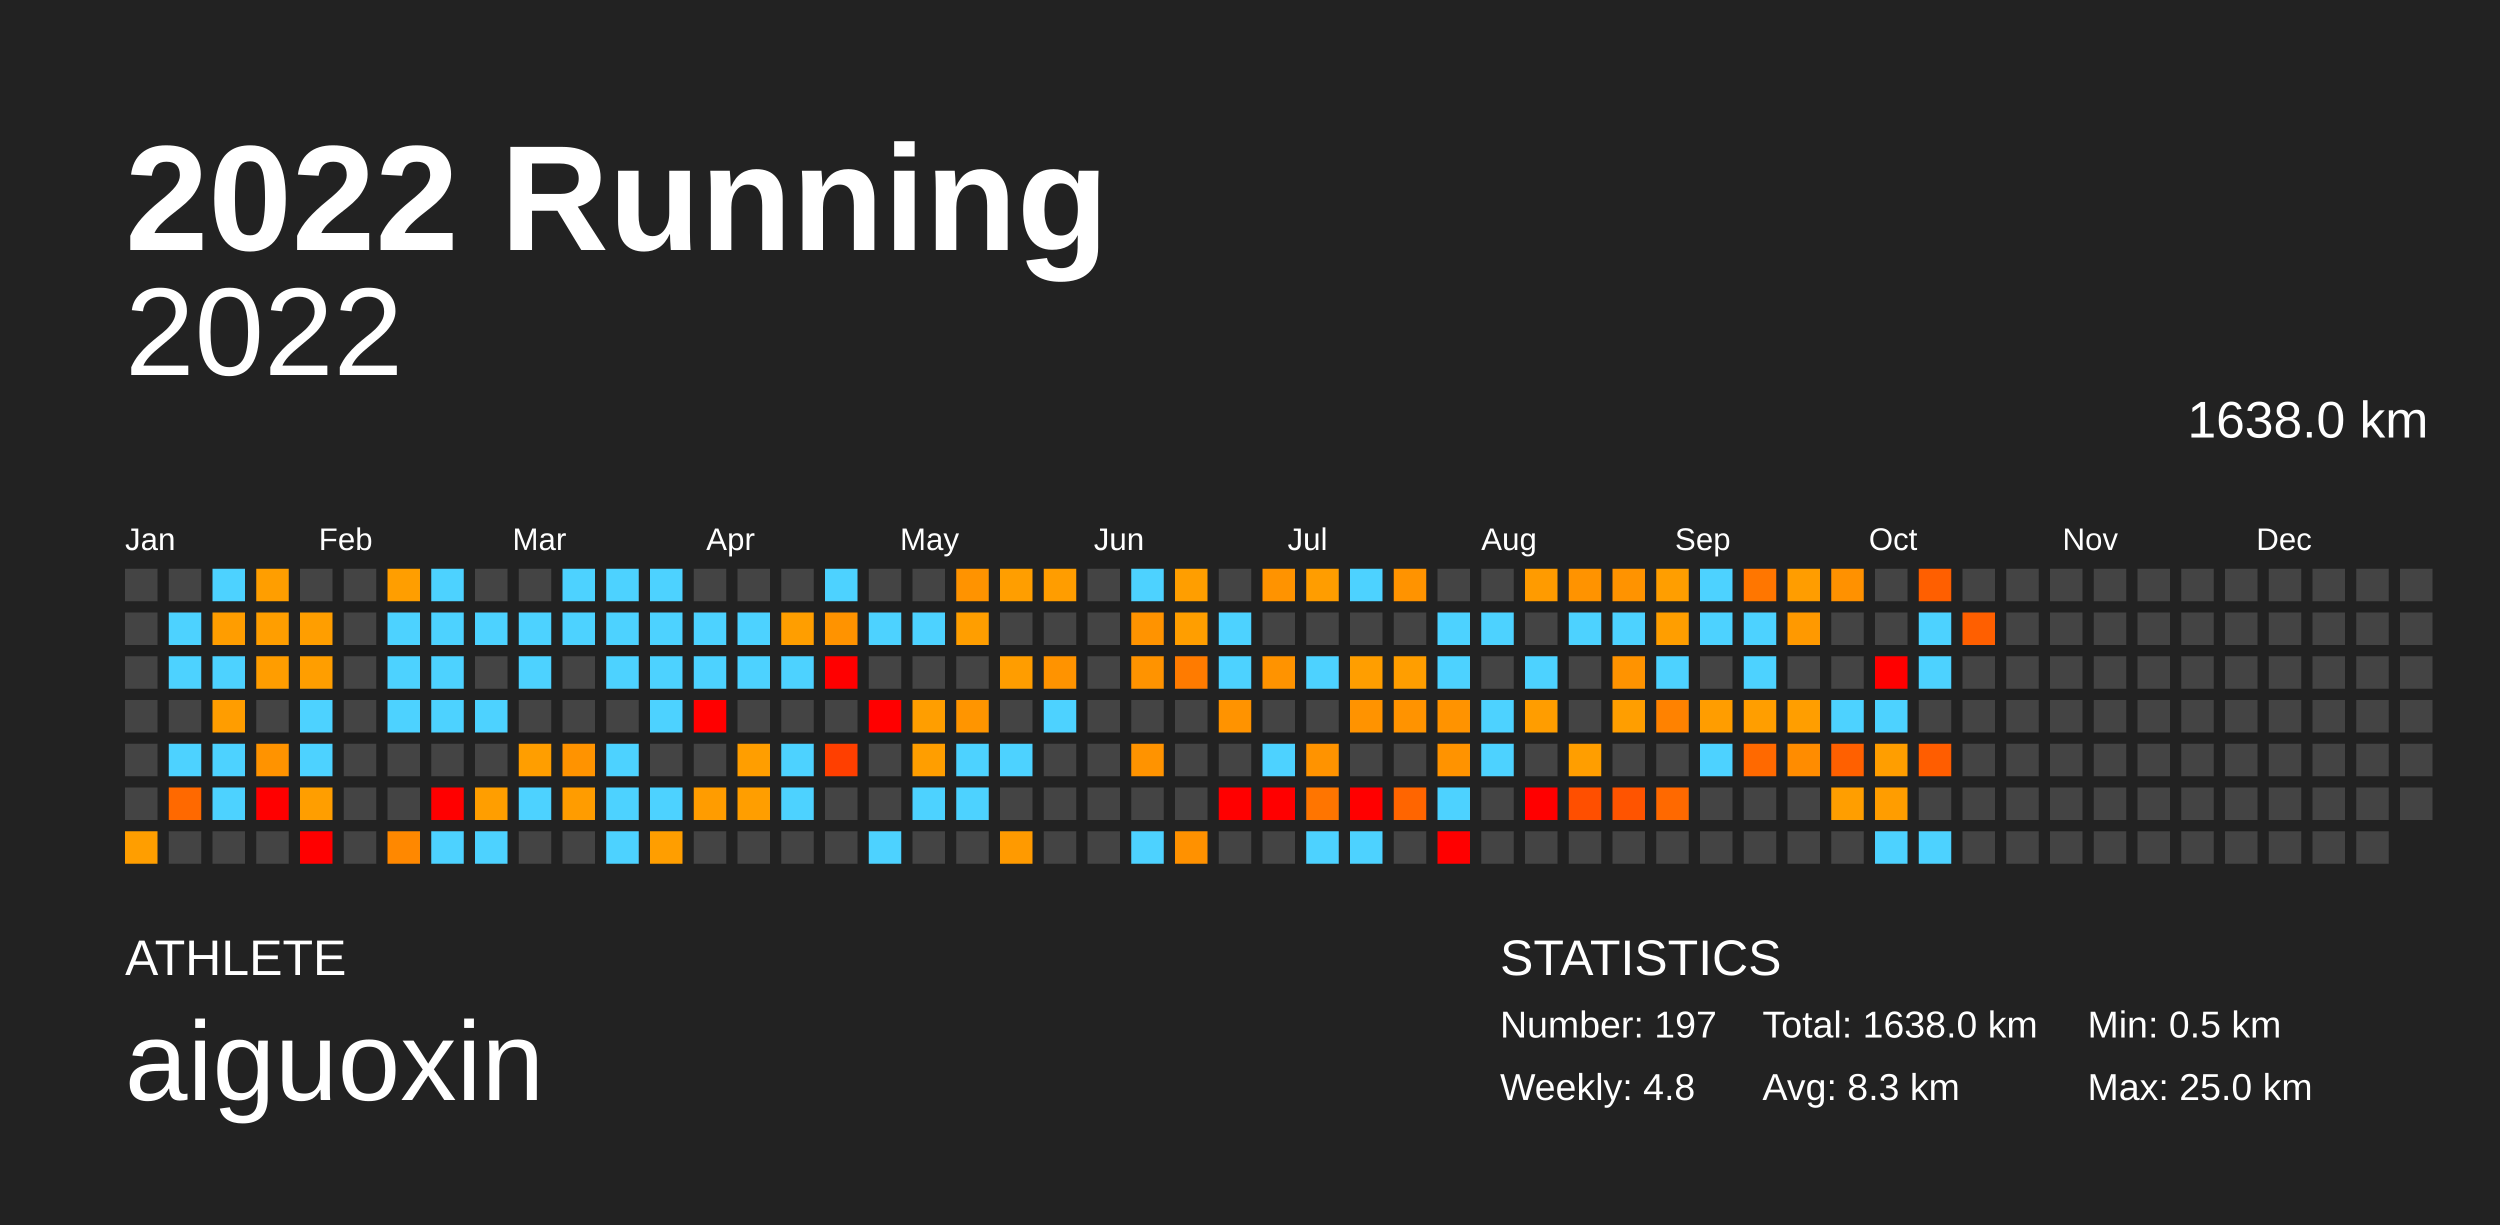
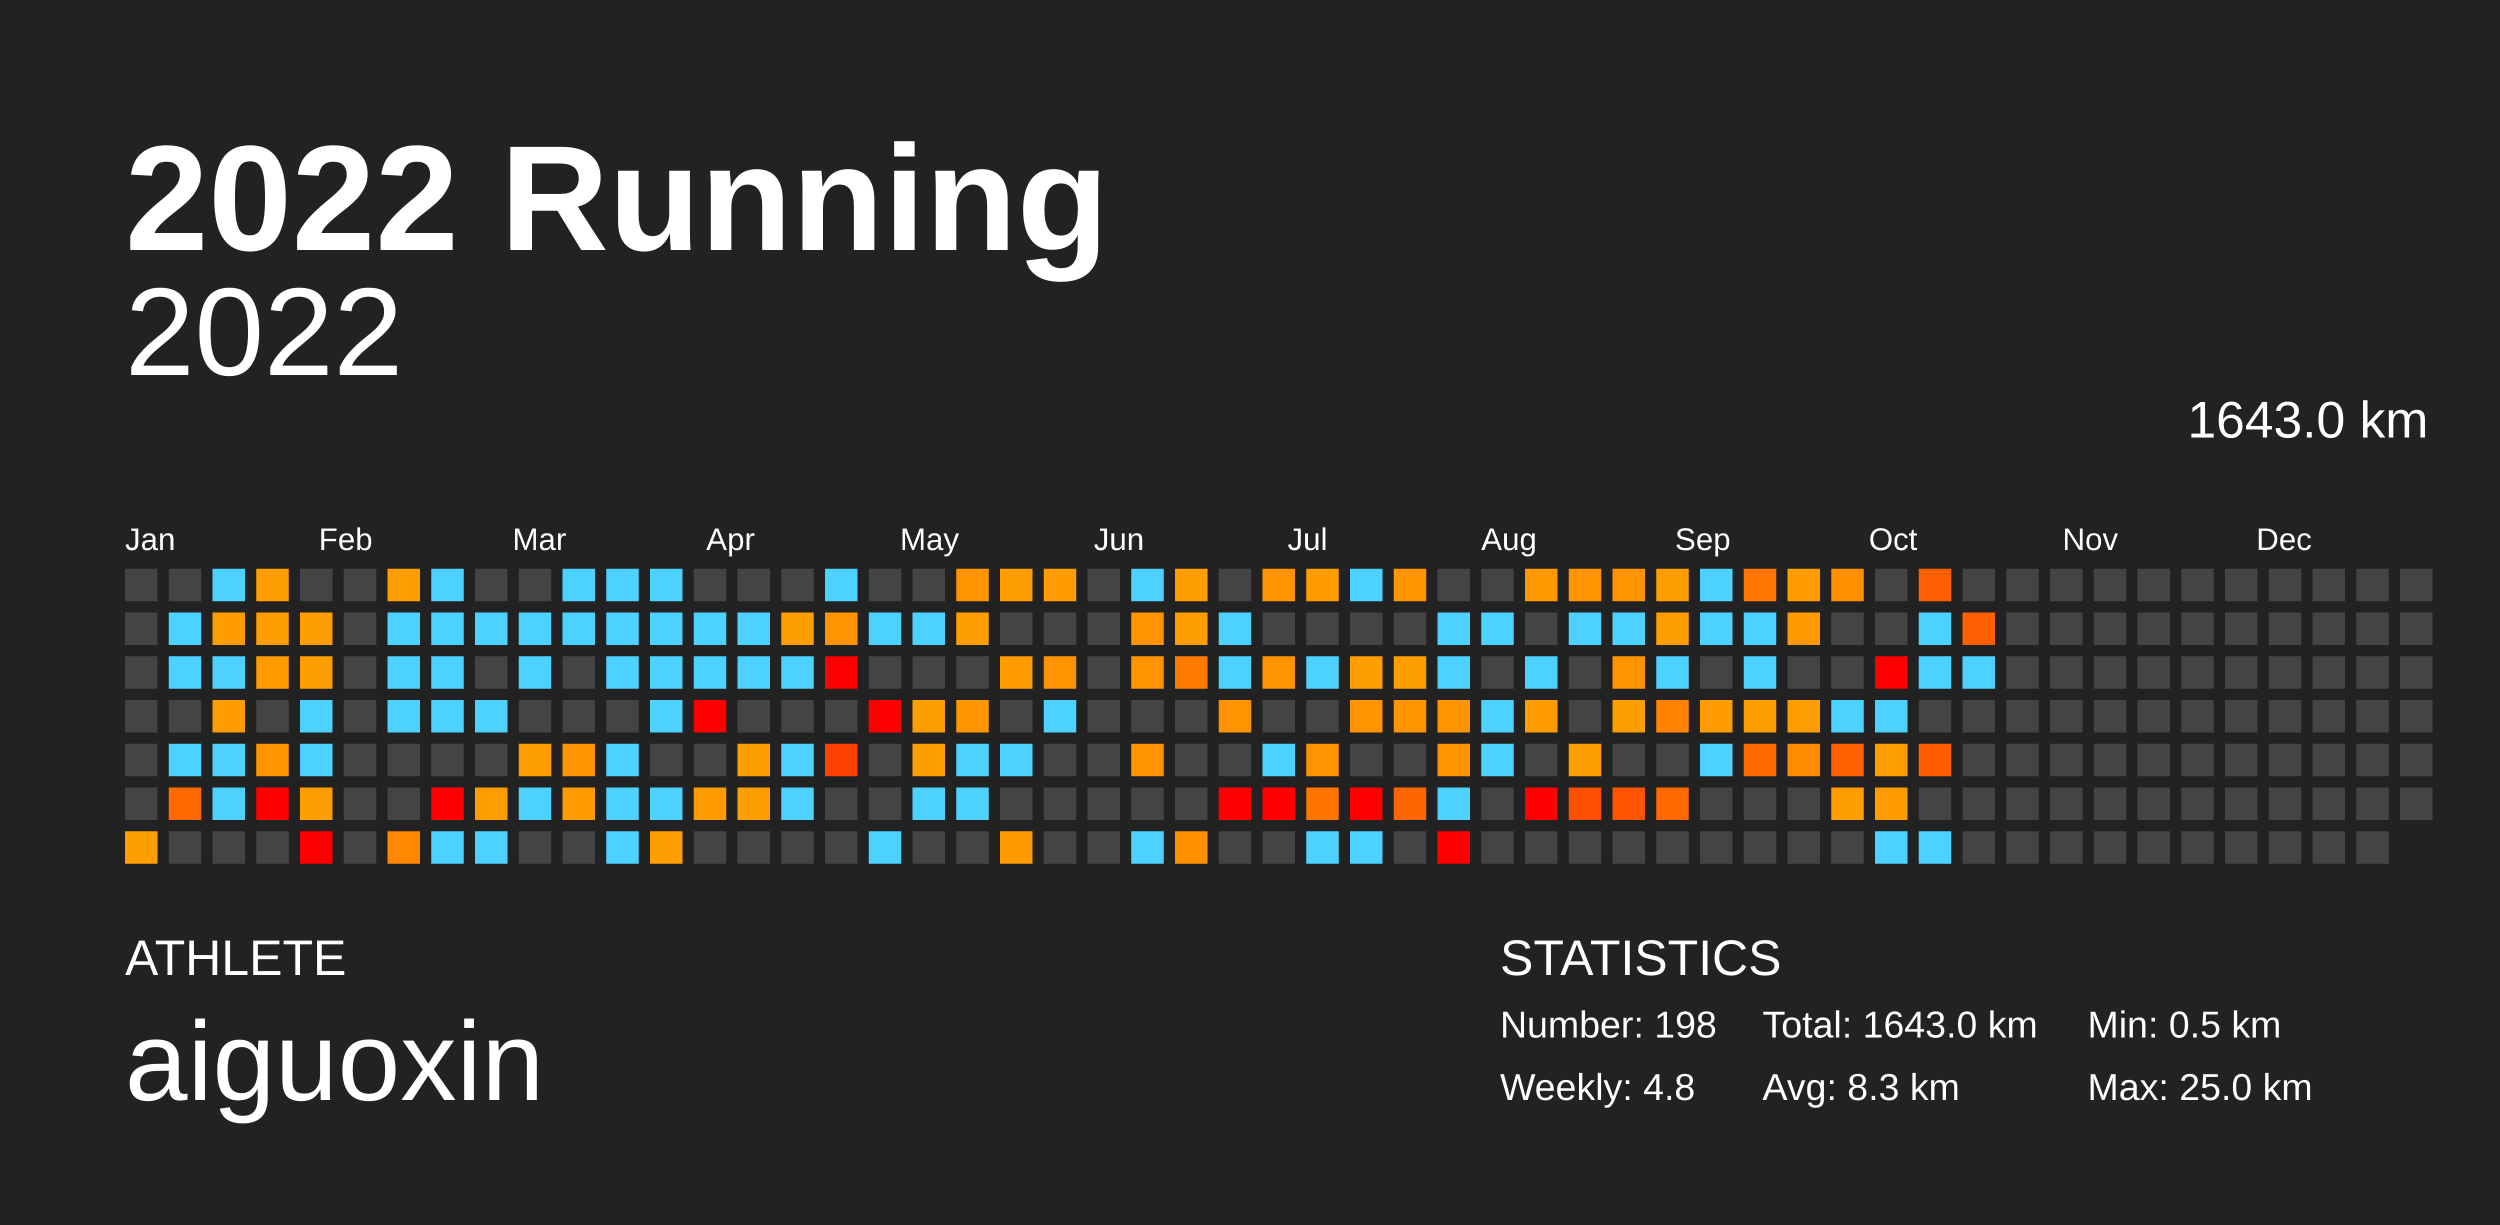
<svg xmlns="http://www.w3.org/2000/svg" baseProfile="full" height="98mm" version="1.1" viewBox="0,0,200,98" width="200mm">
  <defs />
  <rect fill="#222222" height="98" width="200" x="0" y="0" />
  <text fill="#FFFFFF" style="font-size:12px; font-family:Arial; font-weight:bold;" x="10" y="20">2022 Running</text>
  <text fill="#FFFFFF" style="font-size:4px; font-family:Arial" x="10" y="78">ATHLETE</text>
  <text fill="#FFFFFF" style="font-size:9px; font-family:Arial" x="10" y="88">aiguoxin</text>
  <text fill="#FFFFFF" style="font-size:4px; font-family:Arial" x="120" y="78">STATISTICS</text>
-   <text fill="#FFFFFF" style="font-size:3px; font-family:Arial" x="120" y="83">Number: 197</text>
+   <text fill="#FFFFFF" style="font-size:3px; font-family:Arial" x="120" y="83">Number: 198</text>
  <text fill="#FFFFFF" style="font-size:3px; font-family:Arial" x="120" y="88">Weekly: 4.8</text>
-   <text fill="#FFFFFF" style="font-size:3px; font-family:Arial" x="141" y="83">Total: 1638.0 km</text>
+   <text fill="#FFFFFF" style="font-size:3px; font-family:Arial" x="141" y="83">Total: 1643.0 km</text>
  <text fill="#FFFFFF" style="font-size:3px; font-family:Arial" x="141" y="88">Avg: 8.3 km</text>
  <text fill="#FFFFFF" style="font-size:3px; font-family:Arial" x="167" y="83">Min: 0.5 km</text>
  <text fill="#FFFFFF" style="font-size:3px; font-family:Arial" x="167" y="88">Max: 25.0 km</text>
  <text alignment-baseline="hanging" fill="#FFFFFF" style="font-size:10.0px; font-family:Arial;" x="10" y="30">2022</text>
-   <text alignment-baseline="hanging" fill="#FFFFFF" style="font-size:4.125px; font-family:Arial;" x="175" y="35">1638.0 km</text>
+   <text alignment-baseline="hanging" fill="#FFFFFF" style="font-size:4.125px; font-family:Arial;" x="175" y="35">1643.0 km</text>
  <text fill="#FFFFFF" style="font-size:2.5px; font-family:Arial" x="10.0" y="44">Jan</text>
  <text fill="#FFFFFF" style="font-size:2.5px; font-family:Arial" x="25.5" y="44">Feb</text>
  <text fill="#FFFFFF" style="font-size:2.5px; font-family:Arial" x="41.0" y="44">Mar</text>
  <text fill="#FFFFFF" style="font-size:2.5px; font-family:Arial" x="56.5" y="44">Apr</text>
  <text fill="#FFFFFF" style="font-size:2.5px; font-family:Arial" x="72.0" y="44">May</text>
  <text fill="#FFFFFF" style="font-size:2.5px; font-family:Arial" x="87.5" y="44">Jun</text>
  <text fill="#FFFFFF" style="font-size:2.5px; font-family:Arial" x="103.0" y="44">Jul</text>
  <text fill="#FFFFFF" style="font-size:2.5px; font-family:Arial" x="118.5" y="44">Aug</text>
  <text fill="#FFFFFF" style="font-size:2.5px; font-family:Arial" x="134.0" y="44">Sep</text>
  <text fill="#FFFFFF" style="font-size:2.5px; font-family:Arial" x="149.5" y="44">Oct</text>
  <text fill="#FFFFFF" style="font-size:2.5px; font-family:Arial" x="165.0" y="44">Nov</text>
  <text fill="#FFFFFF" style="font-size:2.5px; font-family:Arial" x="180.5" y="44">Dec</text>
  <rect fill="#444444" height="2.6" width="2.6" x="10.0" y="45.5" />
  <rect fill="#444444" height="2.6" width="2.6" x="10.0" y="49.0" />
  <rect fill="#444444" height="2.6" width="2.6" x="10.0" y="52.5" />
  <rect fill="#444444" height="2.6" width="2.6" x="10.0" y="56.0" />
  <rect fill="#444444" height="2.6" width="2.6" x="10.0" y="59.5" />
  <rect fill="#444444" height="2.6" width="2.6" x="10.0" y="63.0" />
  <rect fill="#ff9e00" height="2.6" width="2.6" x="10.0" y="66.5" />
  <rect fill="#444444" height="2.6" width="2.6" x="13.5" y="45.5" />
  <rect fill="#4dd2ff" height="2.6" width="2.6" x="13.5" y="49.0" />
  <rect fill="#4dd2ff" height="2.6" width="2.6" x="13.5" y="52.5" />
  <rect fill="#444444" height="2.6" width="2.6" x="13.5" y="56.0" />
  <rect fill="#4dd2ff" height="2.6" width="2.6" x="13.5" y="59.5" />
  <rect fill="#ff6900" height="2.6" width="2.6" x="13.5" y="63.0" />
  <rect fill="#444444" height="2.6" width="2.6" x="13.5" y="66.5" />
  <rect fill="#4dd2ff" height="2.6" width="2.6" x="17.0" y="45.5" />
  <rect fill="#ff9d00" height="2.6" width="2.6" x="17.0" y="49.0" />
  <rect fill="#4dd2ff" height="2.6" width="2.6" x="17.0" y="52.5" />
  <rect fill="#ff9d00" height="2.6" width="2.6" x="17.0" y="56.0" />
  <rect fill="#4dd2ff" height="2.6" width="2.6" x="17.0" y="59.5" />
  <rect fill="#4dd2ff" height="2.6" width="2.6" x="17.0" y="63.0" />
  <rect fill="#444444" height="2.6" width="2.6" x="17.0" y="66.5" />
  <rect fill="#ff9e00" height="2.6" width="2.6" x="20.5" y="45.5" />
  <rect fill="#ff9e00" height="2.6" width="2.6" x="20.5" y="49.0" />
  <rect fill="#ff9d00" height="2.6" width="2.6" x="20.5" y="52.5" />
  <rect fill="#444444" height="2.6" width="2.6" x="20.5" y="56.0" />
  <rect fill="#ff9300" height="2.6" width="2.6" x="20.5" y="59.5" />
  <rect fill="red" height="2.6" width="2.6" x="20.5" y="63.0" />
  <rect fill="#444444" height="2.6" width="2.6" x="20.5" y="66.5" />
  <rect fill="#444444" height="2.6" width="2.6" x="24.0" y="45.5" />
  <rect fill="#ff9e00" height="2.6" width="2.6" x="24.0" y="49.0" />
  <rect fill="#ff9e00" height="2.6" width="2.6" x="24.0" y="52.5" />
  <rect fill="#4dd2ff" height="2.6" width="2.6" x="24.0" y="56.0" />
  <rect fill="#4dd2ff" height="2.6" width="2.6" x="24.0" y="59.5" />
  <rect fill="#ff9e00" height="2.6" width="2.6" x="24.0" y="63.0" />
  <rect fill="red" height="2.6" width="2.6" x="24.0" y="66.5" />
  <rect fill="#444444" height="2.6" width="2.6" x="27.5" y="45.5" />
  <rect fill="#444444" height="2.6" width="2.6" x="27.5" y="49.0" />
  <rect fill="#444444" height="2.6" width="2.6" x="27.5" y="52.5" />
  <rect fill="#444444" height="2.6" width="2.6" x="27.5" y="56.0" />
  <rect fill="#444444" height="2.6" width="2.6" x="27.5" y="59.5" />
  <rect fill="#444444" height="2.6" width="2.6" x="27.5" y="63.0" />
  <rect fill="#444444" height="2.6" width="2.6" x="27.5" y="66.5" />
  <rect fill="#ff9e00" height="2.6" width="2.6" x="31.0" y="45.5" />
  <rect fill="#4dd2ff" height="2.6" width="2.6" x="31.0" y="49.0" />
  <rect fill="#4dd2ff" height="2.6" width="2.6" x="31.0" y="52.5" />
  <rect fill="#4dd2ff" height="2.6" width="2.6" x="31.0" y="56.0" />
  <rect fill="#444444" height="2.6" width="2.6" x="31.0" y="59.5" />
  <rect fill="#444444" height="2.6" width="2.6" x="31.0" y="63.0" />
  <rect fill="#ff8800" height="2.6" width="2.6" x="31.0" y="66.5" />
  <rect fill="#4dd2ff" height="2.6" width="2.6" x="34.5" y="45.5" />
  <rect fill="#4dd2ff" height="2.6" width="2.6" x="34.5" y="49.0" />
  <rect fill="#4dd2ff" height="2.6" width="2.6" x="34.5" y="52.5" />
  <rect fill="#4dd2ff" height="2.6" width="2.6" x="34.5" y="56.0" />
  <rect fill="#444444" height="2.6" width="2.6" x="34.5" y="59.5" />
  <rect fill="red" height="2.6" width="2.6" x="34.5" y="63.0" />
  <rect fill="#4dd2ff" height="2.6" width="2.6" x="34.5" y="66.5" />
  <rect fill="#444444" height="2.6" width="2.6" x="38.0" y="45.5" />
  <rect fill="#4dd2ff" height="2.6" width="2.6" x="38.0" y="49.0" />
  <rect fill="#444444" height="2.6" width="2.6" x="38.0" y="52.5" />
  <rect fill="#4dd2ff" height="2.6" width="2.6" x="38.0" y="56.0" />
  <rect fill="#444444" height="2.6" width="2.6" x="38.0" y="59.5" />
  <rect fill="#ff9e00" height="2.6" width="2.6" x="38.0" y="63.0" />
  <rect fill="#4dd2ff" height="2.6" width="2.6" x="38.0" y="66.5" />
  <rect fill="#444444" height="2.6" width="2.6" x="41.5" y="45.5" />
  <rect fill="#4dd2ff" height="2.6" width="2.6" x="41.5" y="49.0" />
  <rect fill="#4dd2ff" height="2.6" width="2.6" x="41.5" y="52.5" />
  <rect fill="#444444" height="2.6" width="2.6" x="41.5" y="56.0" />
  <rect fill="#ff9e00" height="2.6" width="2.6" x="41.5" y="59.5" />
  <rect fill="#4dd2ff" height="2.6" width="2.6" x="41.5" y="63.0" />
  <rect fill="#444444" height="2.6" width="2.6" x="41.5" y="66.5" />
  <rect fill="#4dd2ff" height="2.6" width="2.6" x="45.0" y="45.5" />
  <rect fill="#4dd2ff" height="2.6" width="2.6" x="45.0" y="49.0" />
  <rect fill="#444444" height="2.6" width="2.6" x="45.0" y="52.5" />
  <rect fill="#444444" height="2.6" width="2.6" x="45.0" y="56.0" />
  <rect fill="#ff9300" height="2.6" width="2.6" x="45.0" y="59.5" />
  <rect fill="#ff9c00" height="2.6" width="2.6" x="45.0" y="63.0" />
  <rect fill="#444444" height="2.6" width="2.6" x="45.0" y="66.5" />
  <rect fill="#4dd2ff" height="2.6" width="2.6" x="48.5" y="45.5" />
  <rect fill="#4dd2ff" height="2.6" width="2.6" x="48.5" y="49.0" />
  <rect fill="#4dd2ff" height="2.6" width="2.6" x="48.5" y="52.5" />
  <rect fill="#444444" height="2.6" width="2.6" x="48.5" y="56.0" />
  <rect fill="#4dd2ff" height="2.6" width="2.6" x="48.5" y="59.5" />
  <rect fill="#4dd2ff" height="2.6" width="2.6" x="48.5" y="63.0" />
  <rect fill="#4dd2ff" height="2.6" width="2.6" x="48.5" y="66.5" />
  <rect fill="#4dd2ff" height="2.6" width="2.6" x="52.0" y="45.5" />
  <rect fill="#4dd2ff" height="2.6" width="2.6" x="52.0" y="49.0" />
  <rect fill="#4dd2ff" height="2.6" width="2.6" x="52.0" y="52.5" />
  <rect fill="#4dd2ff" height="2.6" width="2.6" x="52.0" y="56.0" />
  <rect fill="#444444" height="2.6" width="2.6" x="52.0" y="59.5" />
  <rect fill="#4dd2ff" height="2.6" width="2.6" x="52.0" y="63.0" />
  <rect fill="#ff9e00" height="2.6" width="2.6" x="52.0" y="66.5" />
  <rect fill="#444444" height="2.6" width="2.6" x="55.5" y="45.5" />
  <rect fill="#4dd2ff" height="2.6" width="2.6" x="55.5" y="49.0" />
  <rect fill="#4dd2ff" height="2.6" width="2.6" x="55.5" y="52.5" />
  <rect fill="red" height="2.6" width="2.6" x="55.5" y="56.0" />
  <rect fill="#444444" height="2.6" width="2.6" x="55.5" y="59.5" />
  <rect fill="#ff9c00" height="2.6" width="2.6" x="55.5" y="63.0" />
  <rect fill="#444444" height="2.6" width="2.6" x="55.5" y="66.5" />
  <rect fill="#444444" height="2.6" width="2.6" x="59.0" y="45.5" />
  <rect fill="#4dd2ff" height="2.6" width="2.6" x="59.0" y="49.0" />
  <rect fill="#4dd2ff" height="2.6" width="2.6" x="59.0" y="52.5" />
  <rect fill="#444444" height="2.6" width="2.6" x="59.0" y="56.0" />
  <rect fill="#ff9e00" height="2.6" width="2.6" x="59.0" y="59.5" />
  <rect fill="#ff9e00" height="2.6" width="2.6" x="59.0" y="63.0" />
  <rect fill="#444444" height="2.6" width="2.6" x="59.0" y="66.5" />
  <rect fill="#444444" height="2.6" width="2.6" x="62.5" y="45.5" />
  <rect fill="#ff9e00" height="2.6" width="2.6" x="62.5" y="49.0" />
  <rect fill="#4dd2ff" height="2.6" width="2.6" x="62.5" y="52.5" />
  <rect fill="#444444" height="2.6" width="2.6" x="62.5" y="56.0" />
  <rect fill="#4dd2ff" height="2.6" width="2.6" x="62.5" y="59.5" />
  <rect fill="#4dd2ff" height="2.6" width="2.6" x="62.5" y="63.0" />
  <rect fill="#444444" height="2.6" width="2.6" x="62.5" y="66.5" />
  <rect fill="#4dd2ff" height="2.6" width="2.6" x="66.0" y="45.5" />
  <rect fill="#ff9300" height="2.6" width="2.6" x="66.0" y="49.0" />
  <rect fill="red" height="2.6" width="2.6" x="66.0" y="52.5" />
  <rect fill="#444444" height="2.6" width="2.6" x="66.0" y="56.0" />
  <rect fill="#ff3f00" height="2.6" width="2.6" x="66.0" y="59.5" />
  <rect fill="#444444" height="2.6" width="2.6" x="66.0" y="63.0" />
  <rect fill="#444444" height="2.6" width="2.6" x="66.0" y="66.5" />
  <rect fill="#444444" height="2.6" width="2.6" x="69.5" y="45.5" />
  <rect fill="#4dd2ff" height="2.6" width="2.6" x="69.5" y="49.0" />
  <rect fill="#444444" height="2.6" width="2.6" x="69.5" y="52.5" />
  <rect fill="red" height="2.6" width="2.6" x="69.5" y="56.0" />
  <rect fill="#444444" height="2.6" width="2.6" x="69.5" y="59.5" />
  <rect fill="#444444" height="2.6" width="2.6" x="69.5" y="63.0" />
  <rect fill="#4dd2ff" height="2.6" width="2.6" x="69.5" y="66.5" />
  <rect fill="#444444" height="2.6" width="2.6" x="73.0" y="45.5" />
  <rect fill="#4dd2ff" height="2.6" width="2.6" x="73.0" y="49.0" />
  <rect fill="#444444" height="2.6" width="2.6" x="73.0" y="52.5" />
  <rect fill="#ff9e00" height="2.6" width="2.6" x="73.0" y="56.0" />
  <rect fill="#ff9e00" height="2.6" width="2.6" x="73.0" y="59.5" />
  <rect fill="#4dd2ff" height="2.6" width="2.6" x="73.0" y="63.0" />
  <rect fill="#444444" height="2.6" width="2.6" x="73.0" y="66.5" />
  <rect fill="#ff9300" height="2.6" width="2.6" x="76.5" y="45.5" />
  <rect fill="#ff9e00" height="2.6" width="2.6" x="76.5" y="49.0" />
  <rect fill="#444444" height="2.6" width="2.6" x="76.5" y="52.5" />
  <rect fill="#ff9500" height="2.6" width="2.6" x="76.5" y="56.0" />
  <rect fill="#4dd2ff" height="2.6" width="2.6" x="76.5" y="59.5" />
  <rect fill="#4dd2ff" height="2.6" width="2.6" x="76.5" y="63.0" />
  <rect fill="#444444" height="2.6" width="2.6" x="76.5" y="66.5" />
  <rect fill="#ff9e00" height="2.6" width="2.6" x="80.0" y="45.5" />
  <rect fill="#444444" height="2.6" width="2.6" x="80.0" y="49.0" />
  <rect fill="#ff9d00" height="2.6" width="2.6" x="80.0" y="52.5" />
  <rect fill="#444444" height="2.6" width="2.6" x="80.0" y="56.0" />
  <rect fill="#4dd2ff" height="2.6" width="2.6" x="80.0" y="59.5" />
  <rect fill="#444444" height="2.6" width="2.6" x="80.0" y="63.0" />
  <rect fill="#ff9a00" height="2.6" width="2.6" x="80.0" y="66.5" />
  <rect fill="#ff9d00" height="2.6" width="2.6" x="83.5" y="45.5" />
  <rect fill="#444444" height="2.6" width="2.6" x="83.5" y="49.0" />
  <rect fill="#ff9300" height="2.6" width="2.6" x="83.5" y="52.5" />
  <rect fill="#4dd2ff" height="2.6" width="2.6" x="83.5" y="56.0" />
  <rect fill="#444444" height="2.6" width="2.6" x="83.5" y="59.5" />
  <rect fill="#444444" height="2.6" width="2.6" x="83.5" y="63.0" />
  <rect fill="#444444" height="2.6" width="2.6" x="83.5" y="66.5" />
  <rect fill="#444444" height="2.6" width="2.6" x="87.0" y="45.5" />
  <rect fill="#444444" height="2.6" width="2.6" x="87.0" y="49.0" />
  <rect fill="#444444" height="2.6" width="2.6" x="87.0" y="52.5" />
  <rect fill="#444444" height="2.6" width="2.6" x="87.0" y="56.0" />
  <rect fill="#444444" height="2.6" width="2.6" x="87.0" y="59.5" />
  <rect fill="#444444" height="2.6" width="2.6" x="87.0" y="63.0" />
  <rect fill="#444444" height="2.6" width="2.6" x="87.0" y="66.5" />
  <rect fill="#4dd2ff" height="2.6" width="2.6" x="90.5" y="45.5" />
  <rect fill="#ff9300" height="2.6" width="2.6" x="90.5" y="49.0" />
  <rect fill="#ff9300" height="2.6" width="2.6" x="90.5" y="52.5" />
  <rect fill="#444444" height="2.6" width="2.6" x="90.5" y="56.0" />
  <rect fill="#ff9300" height="2.6" width="2.6" x="90.5" y="59.5" />
  <rect fill="#444444" height="2.6" width="2.6" x="90.5" y="63.0" />
  <rect fill="#4dd2ff" height="2.6" width="2.6" x="90.5" y="66.5" />
  <rect fill="#ff9e00" height="2.6" width="2.6" x="94.0" y="45.5" />
  <rect fill="#ff9e00" height="2.6" width="2.6" x="94.0" y="49.0" />
  <rect fill="#ff7b00" height="2.6" width="2.6" x="94.0" y="52.5" />
  <rect fill="#444444" height="2.6" width="2.6" x="94.0" y="56.0" />
  <rect fill="#444444" height="2.6" width="2.6" x="94.0" y="59.5" />
  <rect fill="#444444" height="2.6" width="2.6" x="94.0" y="63.0" />
  <rect fill="#ff9100" height="2.6" width="2.6" x="94.0" y="66.5" />
  <rect fill="#444444" height="2.6" width="2.6" x="97.5" y="45.5" />
  <rect fill="#4dd2ff" height="2.6" width="2.6" x="97.5" y="49.0" />
  <rect fill="#4dd2ff" height="2.6" width="2.6" x="97.5" y="52.5" />
  <rect fill="#ff9300" height="2.6" width="2.6" x="97.5" y="56.0" />
  <rect fill="#444444" height="2.6" width="2.6" x="97.5" y="59.5" />
  <rect fill="red" height="2.6" width="2.6" x="97.5" y="63.0" />
  <rect fill="#444444" height="2.6" width="2.6" x="97.5" y="66.5" />
  <rect fill="#ff9300" height="2.6" width="2.6" x="101.0" y="45.5" />
  <rect fill="#444444" height="2.6" width="2.6" x="101.0" y="49.0" />
  <rect fill="#ff9300" height="2.6" width="2.6" x="101.0" y="52.5" />
  <rect fill="#444444" height="2.6" width="2.6" x="101.0" y="56.0" />
  <rect fill="#4dd2ff" height="2.6" width="2.6" x="101.0" y="59.5" />
  <rect fill="red" height="2.6" width="2.6" x="101.0" y="63.0" />
  <rect fill="#444444" height="2.6" width="2.6" x="101.0" y="66.5" />
  <rect fill="#ff9d00" height="2.6" width="2.6" x="104.5" y="45.5" />
  <rect fill="#444444" height="2.6" width="2.6" x="104.5" y="49.0" />
  <rect fill="#4dd2ff" height="2.6" width="2.6" x="104.5" y="52.5" />
  <rect fill="#444444" height="2.6" width="2.6" x="104.5" y="56.0" />
  <rect fill="#ff9300" height="2.6" width="2.6" x="104.5" y="59.5" />
  <rect fill="#ff7500" height="2.6" width="2.6" x="104.5" y="63.0" />
  <rect fill="#4dd2ff" height="2.6" width="2.6" x="104.5" y="66.5" />
  <rect fill="#4dd2ff" height="2.6" width="2.6" x="108.0" y="45.5" />
  <rect fill="#444444" height="2.6" width="2.6" x="108.0" y="49.0" />
  <rect fill="#ff9e00" height="2.6" width="2.6" x="108.0" y="52.5" />
  <rect fill="#ff9300" height="2.6" width="2.6" x="108.0" y="56.0" />
  <rect fill="#444444" height="2.6" width="2.6" x="108.0" y="59.5" />
  <rect fill="red" height="2.6" width="2.6" x="108.0" y="63.0" />
  <rect fill="#4dd2ff" height="2.6" width="2.6" x="108.0" y="66.5" />
  <rect fill="#ff9300" height="2.6" width="2.6" x="111.5" y="45.5" />
  <rect fill="#444444" height="2.6" width="2.6" x="111.5" y="49.0" />
  <rect fill="#ff9e00" height="2.6" width="2.6" x="111.5" y="52.5" />
  <rect fill="#ff9300" height="2.6" width="2.6" x="111.5" y="56.0" />
  <rect fill="#444444" height="2.6" width="2.6" x="111.5" y="59.5" />
  <rect fill="#ff6500" height="2.6" width="2.6" x="111.5" y="63.0" />
  <rect fill="#444444" height="2.6" width="2.6" x="111.5" y="66.5" />
  <rect fill="#444444" height="2.6" width="2.6" x="115.0" y="45.5" />
  <rect fill="#4dd2ff" height="2.6" width="2.6" x="115.0" y="49.0" />
  <rect fill="#4dd2ff" height="2.6" width="2.6" x="115.0" y="52.5" />
  <rect fill="#ff9300" height="2.6" width="2.6" x="115.0" y="56.0" />
  <rect fill="#ff9300" height="2.6" width="2.6" x="115.0" y="59.5" />
  <rect fill="#4dd2ff" height="2.6" width="2.6" x="115.0" y="63.0" />
  <rect fill="red" height="2.6" width="2.6" x="115.0" y="66.5" />
  <rect fill="#444444" height="2.6" width="2.6" x="118.5" y="45.5" />
  <rect fill="#4dd2ff" height="2.6" width="2.6" x="118.5" y="49.0" />
  <rect fill="#444444" height="2.6" width="2.6" x="118.5" y="52.5" />
  <rect fill="#4dd2ff" height="2.6" width="2.6" x="118.5" y="56.0" />
  <rect fill="#4dd2ff" height="2.6" width="2.6" x="118.5" y="59.5" />
  <rect fill="#444444" height="2.6" width="2.6" x="118.5" y="63.0" />
  <rect fill="#444444" height="2.6" width="2.6" x="118.5" y="66.5" />
  <rect fill="#ff9b00" height="2.6" width="2.6" x="122.0" y="45.5" />
  <rect fill="#444444" height="2.6" width="2.6" x="122.0" y="49.0" />
  <rect fill="#4dd2ff" height="2.6" width="2.6" x="122.0" y="52.5" />
  <rect fill="#ff9d00" height="2.6" width="2.6" x="122.0" y="56.0" />
  <rect fill="#444444" height="2.6" width="2.6" x="122.0" y="59.5" />
  <rect fill="red" height="2.6" width="2.6" x="122.0" y="63.0" />
  <rect fill="#444444" height="2.6" width="2.6" x="122.0" y="66.5" />
  <rect fill="#ff9300" height="2.6" width="2.6" x="125.5" y="45.5" />
  <rect fill="#4dd2ff" height="2.6" width="2.6" x="125.5" y="49.0" />
  <rect fill="#444444" height="2.6" width="2.6" x="125.5" y="52.5" />
  <rect fill="#444444" height="2.6" width="2.6" x="125.5" y="56.0" />
  <rect fill="#ff9e00" height="2.6" width="2.6" x="125.5" y="59.5" />
  <rect fill="#ff4f00" height="2.6" width="2.6" x="125.5" y="63.0" />
  <rect fill="#444444" height="2.6" width="2.6" x="125.5" y="66.5" />
  <rect fill="#ff9300" height="2.6" width="2.6" x="129.0" y="45.5" />
  <rect fill="#4dd2ff" height="2.6" width="2.6" x="129.0" y="49.0" />
  <rect fill="#ff9300" height="2.6" width="2.6" x="129.0" y="52.5" />
  <rect fill="#ff9e00" height="2.6" width="2.6" x="129.0" y="56.0" />
  <rect fill="#444444" height="2.6" width="2.6" x="129.0" y="59.5" />
  <rect fill="#ff5400" height="2.6" width="2.6" x="129.0" y="63.0" />
  <rect fill="#444444" height="2.6" width="2.6" x="129.0" y="66.5" />
  <rect fill="#ff9e00" height="2.6" width="2.6" x="132.5" y="45.5" />
  <rect fill="#ff9e00" height="2.6" width="2.6" x="132.5" y="49.0" />
  <rect fill="#4dd2ff" height="2.6" width="2.6" x="132.5" y="52.5" />
  <rect fill="#ff8200" height="2.6" width="2.6" x="132.5" y="56.0" />
  <rect fill="#444444" height="2.6" width="2.6" x="132.5" y="59.5" />
  <rect fill="#ff6900" height="2.6" width="2.6" x="132.5" y="63.0" />
  <rect fill="#444444" height="2.6" width="2.6" x="132.5" y="66.5" />
  <rect fill="#4dd2ff" height="2.6" width="2.6" x="136.0" y="45.5" />
  <rect fill="#4dd2ff" height="2.6" width="2.6" x="136.0" y="49.0" />
  <rect fill="#444444" height="2.6" width="2.6" x="136.0" y="52.5" />
  <rect fill="#ff9d00" height="2.6" width="2.6" x="136.0" y="56.0" />
  <rect fill="#4dd2ff" height="2.6" width="2.6" x="136.0" y="59.5" />
  <rect fill="#444444" height="2.6" width="2.6" x="136.0" y="63.0" />
  <rect fill="#444444" height="2.6" width="2.6" x="136.0" y="66.5" />
  <rect fill="#ff7600" height="2.6" width="2.6" x="139.5" y="45.5" />
  <rect fill="#4dd2ff" height="2.6" width="2.6" x="139.5" y="49.0" />
  <rect fill="#4dd2ff" height="2.6" width="2.6" x="139.5" y="52.5" />
  <rect fill="#ff9e00" height="2.6" width="2.6" x="139.5" y="56.0" />
  <rect fill="#ff6900" height="2.6" width="2.6" x="139.5" y="59.5" />
  <rect fill="#444444" height="2.6" width="2.6" x="139.5" y="63.0" />
  <rect fill="#444444" height="2.6" width="2.6" x="139.5" y="66.5" />
  <rect fill="#ff9d00" height="2.6" width="2.6" x="143.0" y="45.5" />
  <rect fill="#ff9900" height="2.6" width="2.6" x="143.0" y="49.0" />
  <rect fill="#444444" height="2.6" width="2.6" x="143.0" y="52.5" />
  <rect fill="#ff9e00" height="2.6" width="2.6" x="143.0" y="56.0" />
  <rect fill="#ff8c00" height="2.6" width="2.6" x="143.0" y="59.5" />
  <rect fill="#444444" height="2.6" width="2.6" x="143.0" y="63.0" />
  <rect fill="#444444" height="2.6" width="2.6" x="143.0" y="66.5" />
  <rect fill="#ff9100" height="2.6" width="2.6" x="146.5" y="45.5" />
  <rect fill="#444444" height="2.6" width="2.6" x="146.5" y="49.0" />
  <rect fill="#444444" height="2.6" width="2.6" x="146.5" y="52.5" />
  <rect fill="#4dd2ff" height="2.6" width="2.6" x="146.5" y="56.0" />
  <rect fill="#ff6000" height="2.6" width="2.6" x="146.5" y="59.5" />
  <rect fill="#ff9e00" height="2.6" width="2.6" x="146.5" y="63.0" />
  <rect fill="#444444" height="2.6" width="2.6" x="146.5" y="66.5" />
  <rect fill="#444444" height="2.6" width="2.6" x="150.0" y="45.5" />
  <rect fill="#444444" height="2.6" width="2.6" x="150.0" y="49.0" />
  <rect fill="red" height="2.6" width="2.6" x="150.0" y="52.5" />
  <rect fill="#4dd2ff" height="2.6" width="2.6" x="150.0" y="56.0" />
  <rect fill="#ff9e00" height="2.6" width="2.6" x="150.0" y="59.5" />
  <rect fill="#ff9d00" height="2.6" width="2.6" x="150.0" y="63.0" />
  <rect fill="#4dd2ff" height="2.6" width="2.6" x="150.0" y="66.5" />
  <rect fill="#ff5f00" height="2.6" width="2.6" x="153.5" y="45.5" />
  <rect fill="#4dd2ff" height="2.6" width="2.6" x="153.5" y="49.0" />
  <rect fill="#4dd2ff" height="2.6" width="2.6" x="153.5" y="52.5" />
  <rect fill="#444444" height="2.6" width="2.6" x="153.5" y="56.0" />
  <rect fill="#ff5d00" height="2.6" width="2.6" x="153.5" y="59.5" />
  <rect fill="#444444" height="2.6" width="2.6" x="153.5" y="63.0" />
  <rect fill="#4dd2ff" height="2.6" width="2.6" x="153.5" y="66.5" />
  <rect fill="#444444" height="2.6" width="2.6" x="157.0" y="45.5" />
  <rect fill="#ff5f00" height="2.6" width="2.6" x="157.0" y="49.0" />
-   <rect fill="#444444" height="2.6" width="2.6" x="157.0" y="52.5" />
+   <rect fill="#4dd2ff" height="2.6" width="2.6" x="157.0" y="52.5" />
  <rect fill="#444444" height="2.6" width="2.6" x="157.0" y="56.0" />
  <rect fill="#444444" height="2.6" width="2.6" x="157.0" y="59.5" />
  <rect fill="#444444" height="2.6" width="2.6" x="157.0" y="63.0" />
  <rect fill="#444444" height="2.6" width="2.6" x="157.0" y="66.5" />
  <rect fill="#444444" height="2.6" width="2.6" x="160.5" y="45.5" />
  <rect fill="#444444" height="2.6" width="2.6" x="160.5" y="49.0" />
  <rect fill="#444444" height="2.6" width="2.6" x="160.5" y="52.5" />
  <rect fill="#444444" height="2.6" width="2.6" x="160.5" y="56.0" />
  <rect fill="#444444" height="2.6" width="2.6" x="160.5" y="59.5" />
  <rect fill="#444444" height="2.6" width="2.6" x="160.5" y="63.0" />
  <rect fill="#444444" height="2.6" width="2.6" x="160.5" y="66.5" />
  <rect fill="#444444" height="2.6" width="2.6" x="164.0" y="45.5" />
  <rect fill="#444444" height="2.6" width="2.6" x="164.0" y="49.0" />
  <rect fill="#444444" height="2.6" width="2.6" x="164.0" y="52.5" />
  <rect fill="#444444" height="2.6" width="2.6" x="164.0" y="56.0" />
  <rect fill="#444444" height="2.6" width="2.6" x="164.0" y="59.5" />
  <rect fill="#444444" height="2.6" width="2.6" x="164.0" y="63.0" />
  <rect fill="#444444" height="2.6" width="2.6" x="164.0" y="66.5" />
  <rect fill="#444444" height="2.6" width="2.6" x="167.5" y="45.5" />
  <rect fill="#444444" height="2.6" width="2.6" x="167.5" y="49.0" />
  <rect fill="#444444" height="2.6" width="2.6" x="167.5" y="52.5" />
  <rect fill="#444444" height="2.6" width="2.6" x="167.5" y="56.0" />
  <rect fill="#444444" height="2.6" width="2.6" x="167.5" y="59.5" />
  <rect fill="#444444" height="2.6" width="2.6" x="167.5" y="63.0" />
  <rect fill="#444444" height="2.6" width="2.6" x="167.5" y="66.5" />
  <rect fill="#444444" height="2.6" width="2.6" x="171.0" y="45.5" />
  <rect fill="#444444" height="2.6" width="2.6" x="171.0" y="49.0" />
  <rect fill="#444444" height="2.6" width="2.6" x="171.0" y="52.5" />
  <rect fill="#444444" height="2.6" width="2.6" x="171.0" y="56.0" />
  <rect fill="#444444" height="2.6" width="2.6" x="171.0" y="59.5" />
  <rect fill="#444444" height="2.6" width="2.6" x="171.0" y="63.0" />
  <rect fill="#444444" height="2.6" width="2.6" x="171.0" y="66.5" />
  <rect fill="#444444" height="2.6" width="2.6" x="174.5" y="45.5" />
  <rect fill="#444444" height="2.6" width="2.6" x="174.5" y="49.0" />
  <rect fill="#444444" height="2.6" width="2.6" x="174.5" y="52.5" />
  <rect fill="#444444" height="2.6" width="2.6" x="174.5" y="56.0" />
  <rect fill="#444444" height="2.6" width="2.6" x="174.5" y="59.5" />
  <rect fill="#444444" height="2.6" width="2.6" x="174.5" y="63.0" />
  <rect fill="#444444" height="2.6" width="2.6" x="174.5" y="66.5" />
  <rect fill="#444444" height="2.6" width="2.6" x="178.0" y="45.5" />
  <rect fill="#444444" height="2.6" width="2.6" x="178.0" y="49.0" />
  <rect fill="#444444" height="2.6" width="2.6" x="178.0" y="52.5" />
  <rect fill="#444444" height="2.6" width="2.6" x="178.0" y="56.0" />
  <rect fill="#444444" height="2.6" width="2.6" x="178.0" y="59.5" />
  <rect fill="#444444" height="2.6" width="2.6" x="178.0" y="63.0" />
  <rect fill="#444444" height="2.6" width="2.6" x="178.0" y="66.5" />
  <rect fill="#444444" height="2.6" width="2.6" x="181.5" y="45.5" />
  <rect fill="#444444" height="2.6" width="2.6" x="181.5" y="49.0" />
  <rect fill="#444444" height="2.6" width="2.6" x="181.5" y="52.5" />
  <rect fill="#444444" height="2.6" width="2.6" x="181.5" y="56.0" />
  <rect fill="#444444" height="2.6" width="2.6" x="181.5" y="59.5" />
  <rect fill="#444444" height="2.6" width="2.6" x="181.5" y="63.0" />
  <rect fill="#444444" height="2.6" width="2.6" x="181.5" y="66.5" />
  <rect fill="#444444" height="2.6" width="2.6" x="185.0" y="45.5" />
  <rect fill="#444444" height="2.6" width="2.6" x="185.0" y="49.0" />
  <rect fill="#444444" height="2.6" width="2.6" x="185.0" y="52.5" />
  <rect fill="#444444" height="2.6" width="2.6" x="185.0" y="56.0" />
  <rect fill="#444444" height="2.6" width="2.6" x="185.0" y="59.5" />
  <rect fill="#444444" height="2.6" width="2.6" x="185.0" y="63.0" />
  <rect fill="#444444" height="2.6" width="2.6" x="185.0" y="66.5" />
  <rect fill="#444444" height="2.6" width="2.6" x="188.5" y="45.5" />
  <rect fill="#444444" height="2.6" width="2.6" x="188.5" y="49.0" />
  <rect fill="#444444" height="2.6" width="2.6" x="188.5" y="52.5" />
  <rect fill="#444444" height="2.6" width="2.6" x="188.5" y="56.0" />
  <rect fill="#444444" height="2.6" width="2.6" x="188.5" y="59.5" />
  <rect fill="#444444" height="2.6" width="2.6" x="188.5" y="63.0" />
  <rect fill="#444444" height="2.6" width="2.6" x="188.5" y="66.5" />
  <rect fill="#444444" height="2.6" width="2.6" x="192.0" y="45.5" />
  <rect fill="#444444" height="2.6" width="2.6" x="192.0" y="49.0" />
  <rect fill="#444444" height="2.6" width="2.6" x="192.0" y="52.5" />
  <rect fill="#444444" height="2.6" width="2.6" x="192.0" y="56.0" />
  <rect fill="#444444" height="2.6" width="2.6" x="192.0" y="59.5" />
  <rect fill="#444444" height="2.6" width="2.6" x="192.0" y="63.0" />
</svg>
